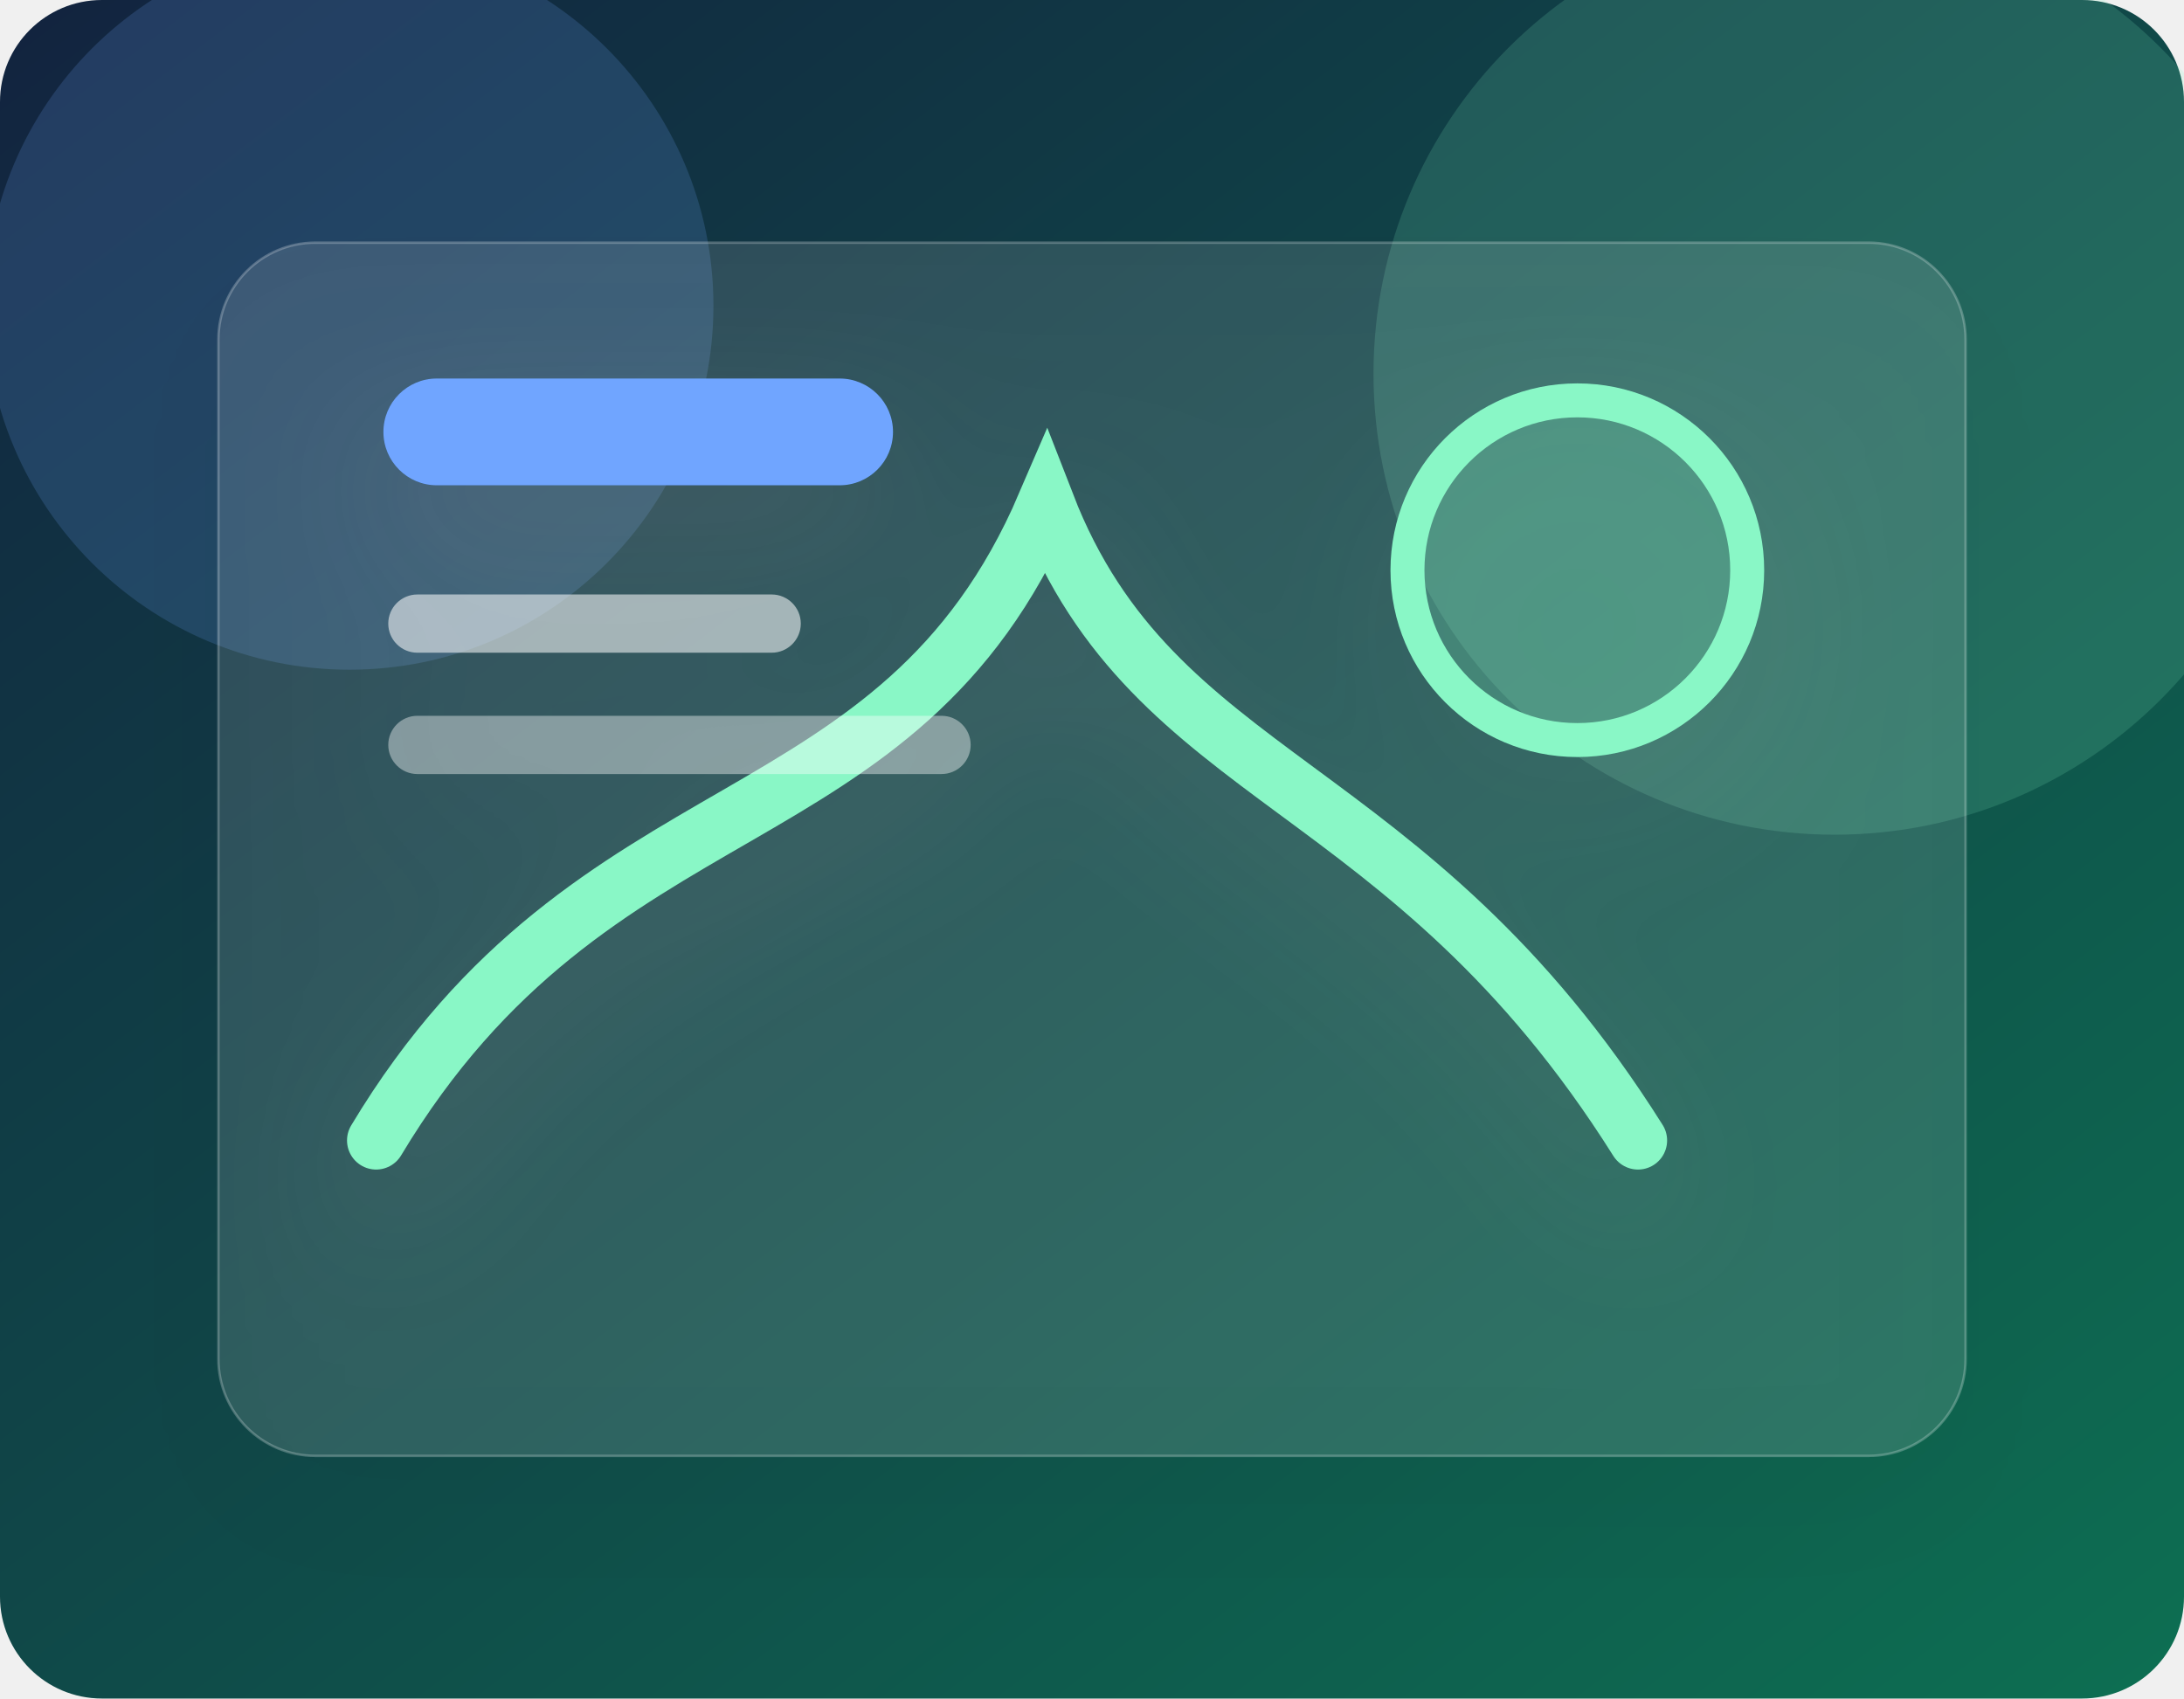
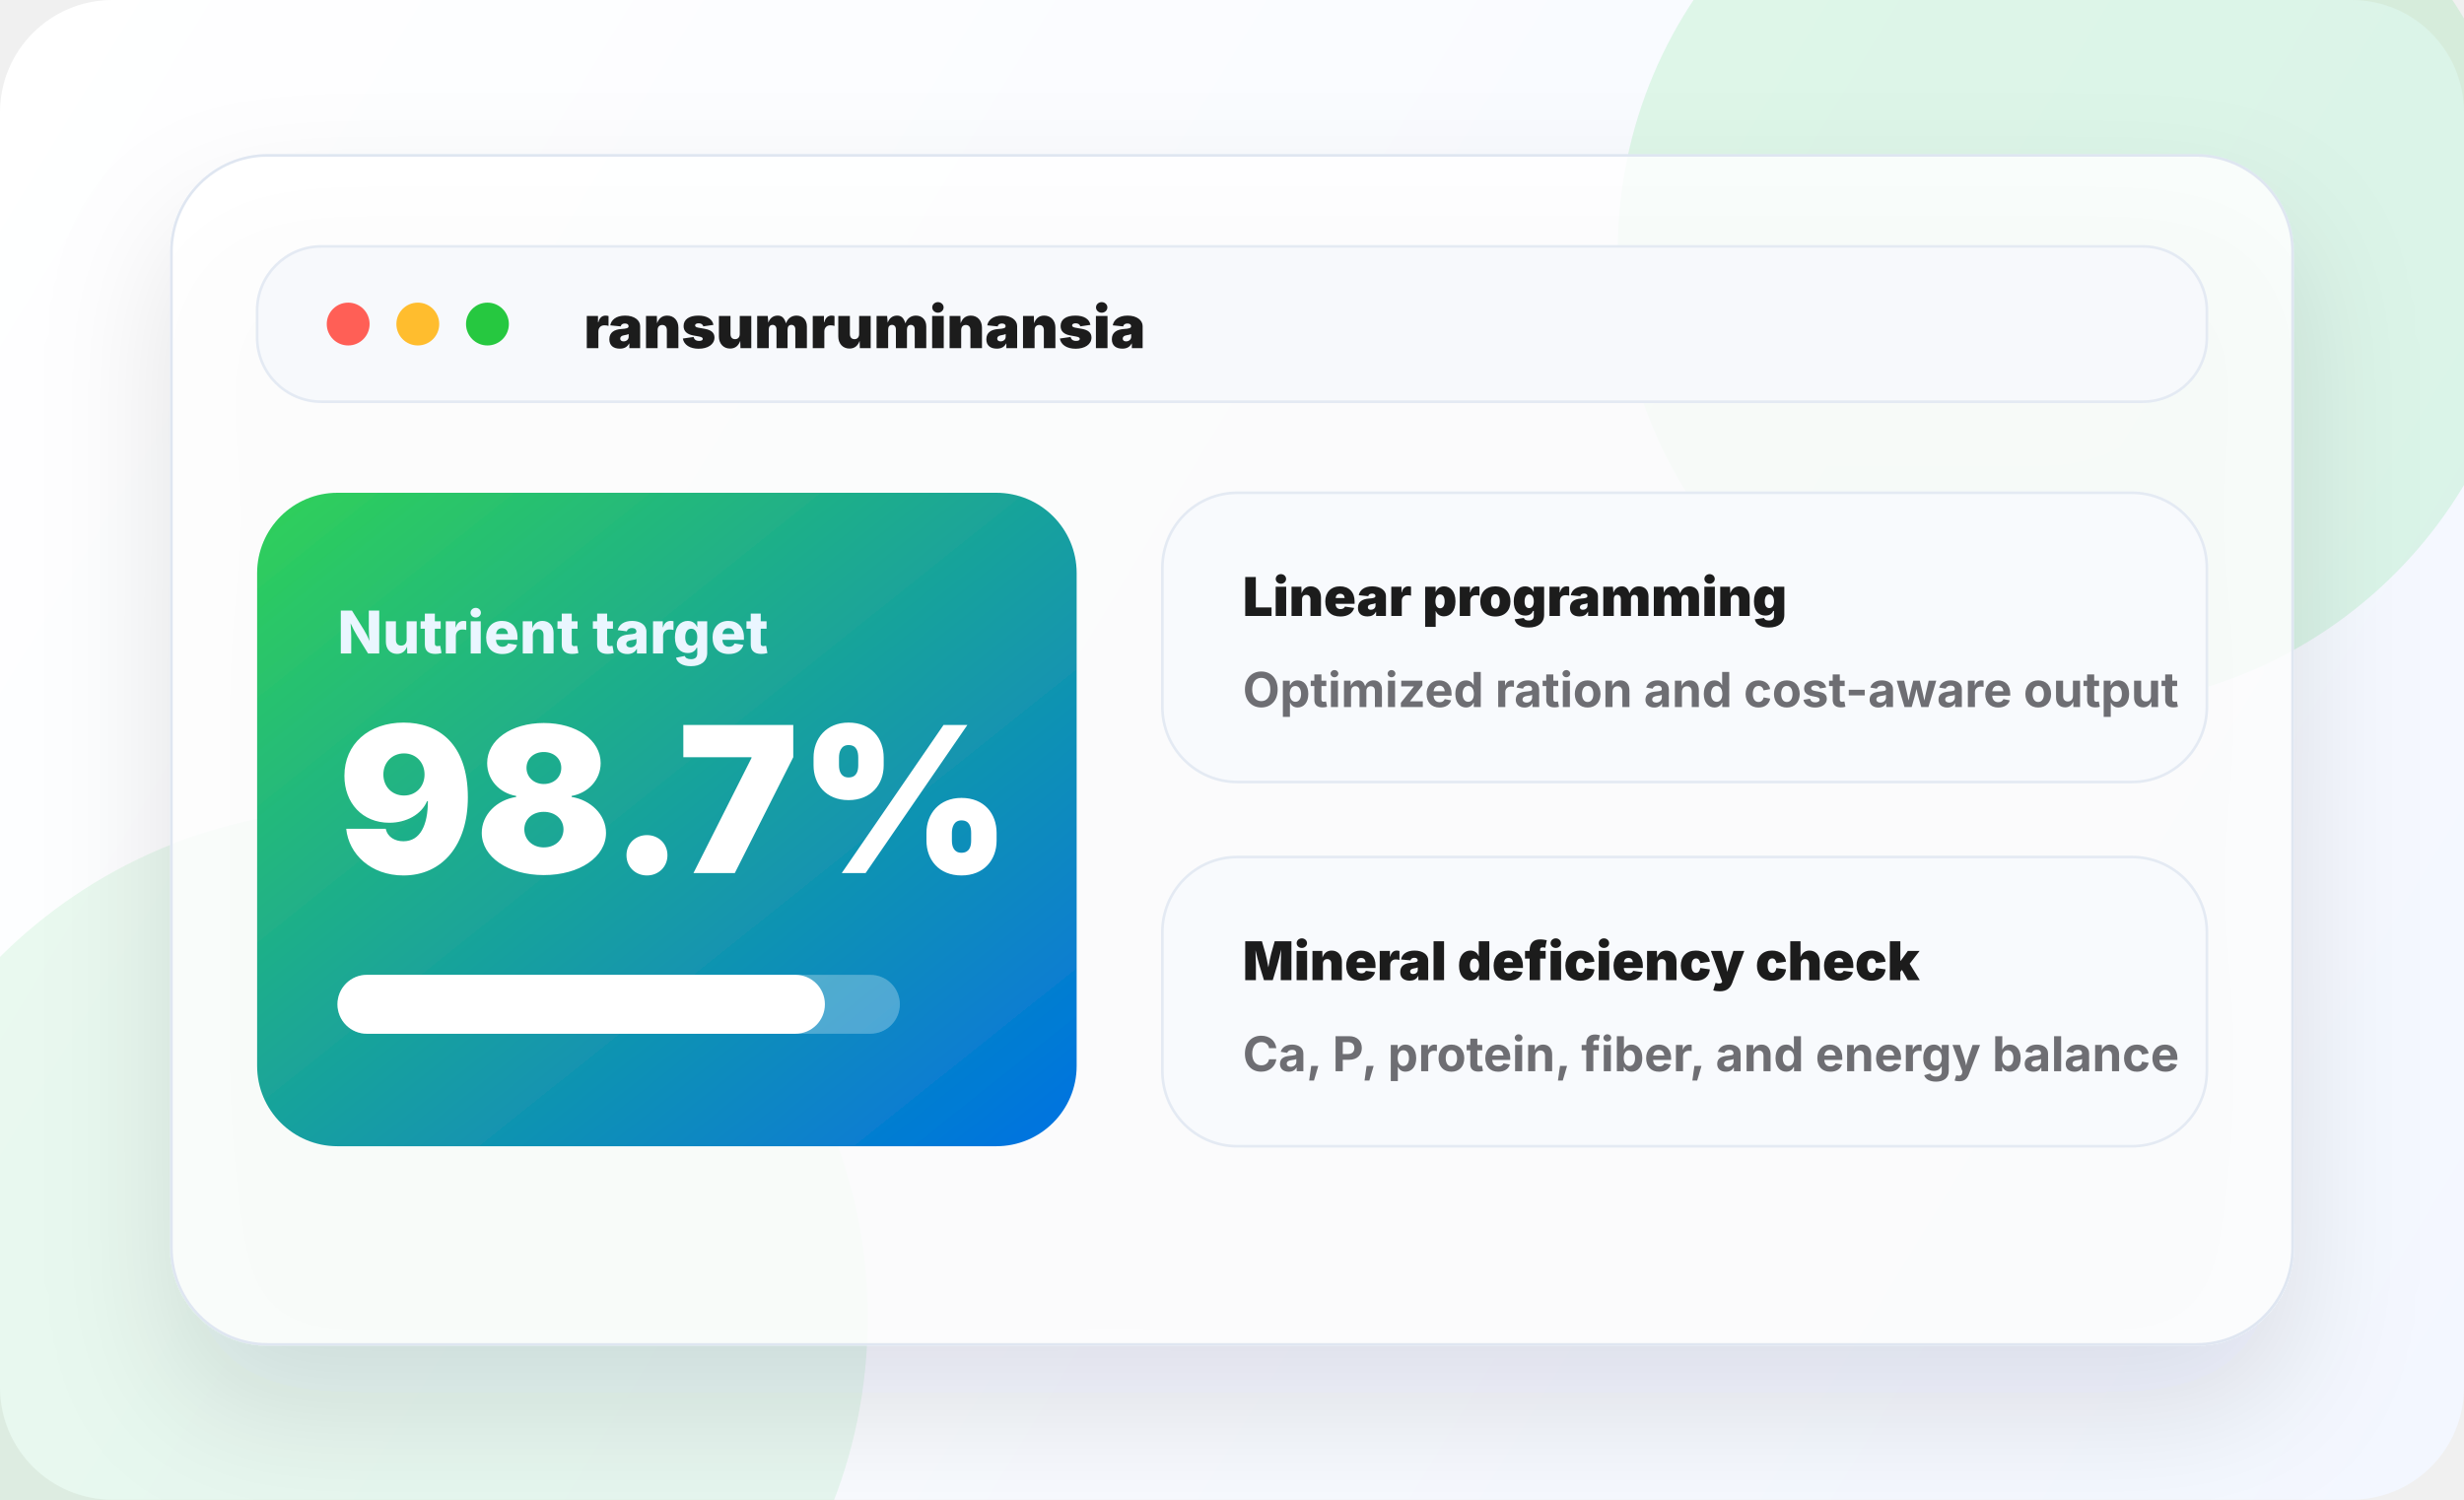
- <svg xmlns="http://www.w3.org/2000/svg" width="900" height="700" viewBox="0 0 900 700" role="img">
+ <svg xmlns="http://www.w3.org/2000/svg" viewBox="0 0 920 560" role="img" aria-labelledby="title desc">
  <defs>
-     <linearGradient id="bg" x1="0" y1="0" x2="1" y2="1">
-       <stop offset="0" stop-color="#12233f" />
-       <stop offset="1" stop-color="#0d6f52" />
+     <linearGradient id="bg" x1="0" y1="0" x2="920" y2="560" gradientUnits="userSpaceOnUse">
+       <stop stop-color="#FFFFFF" />
+       <stop offset="1" stop-color="#F3F7FF" />
    </linearGradient>
    <linearGradient id="accent" x1="0" y1="0" x2="1" y2="1">
-       <stop offset="0" stop-color="#89f7c6" />
-       <stop offset="1" stop-color="#70a5ff" />
+       <stop stop-color="#30D158" />
+       <stop offset="1" stop-color="#0071E3" />
    </linearGradient>
-     <filter id="shadow" x="-20%" y="-20%" width="140%" height="140%">
-       <feDropShadow dx="0" dy="24" stdDeviation="28" flood-color="#000" flood-opacity=".25" />
+     <filter id="shadow" x="-12%" y="-12%" width="124%" height="136%">
+       <feDropShadow dx="0" dy="24" stdDeviation="24" flood-color="#102033" flood-opacity="0.13" />
    </filter>
  </defs>
-   <rect width="100%" height="100%" rx="42" fill="url(#bg)" />
-   <circle cx="144" cy="126" r="150" fill="#70a5ff" opacity=".18" />
-   <circle cx="756" cy="154" r="190" fill="#89f7c6" opacity=".16" />
+   <rect width="920" height="560" rx="42" fill="url(#bg)" />
+   <circle cx="774" cy="94" r="170" fill="#30D158" opacity="0.14" />
+   <circle cx="134" cy="492" r="190" fill="#30D158" opacity="0.10" />
  <g filter="url(#shadow)">
-     <rect x="90" y="100" width="720" height="500" rx="40" fill="rgba(255,255,255,.12)" stroke="rgba(255,255,255,.24)" />
-     <path d="M155 470c90-150 215-120 276-262 45 116 149 111 244 262" fill="none" stroke="#89f7c6" stroke-width="24" stroke-linecap="round" />
-     <rect x="158" y="156" width="210" height="44" rx="22" fill="#70a5ff" />
-     <rect x="160" y="245" width="170" height="24" rx="12" fill="rgba(255,255,255,.55)" />
-     <rect x="160" y="295" width="240" height="24" rx="12" fill="rgba(255,255,255,.4)" />
-     <circle cx="650" cy="235" r="70" fill="rgba(137,247,198,.22)" stroke="#89f7c6" stroke-width="14" />
+     <rect x="64" y="58" width="792" height="444" rx="36" fill="#fff" fill-opacity="0.82" stroke="#DFE6F1" />
+     <rect x="96" y="92" width="728" height="58" rx="24" fill="#F7F9FC" stroke="#E4EAF3" />
+     <circle cx="130" cy="121" r="8" fill="#FF5F57" />
+     <circle cx="156" cy="121" r="8" fill="#FFBD2E" />
+     <circle cx="182" cy="121" r="8" fill="#28C840" />
+     <text x="218" y="130" font-family="-apple-system, BlinkMacSystemFont, Segoe UI, sans-serif" font-size="22" font-weight="900" fill="#1D1D1F">ransumruminansia</text>
+     <rect x="96" y="184" width="306" height="244" rx="30" fill="url(#accent)" />
+     <text x="126" y="244" font-family="-apple-system, BlinkMacSystemFont, Segoe UI, sans-serif" font-size="22" font-weight="800" fill="#EAF6FF">Nutrient target</text>
+     <text x="126" y="326" font-family="-apple-system, BlinkMacSystemFont, Segoe UI, sans-serif" font-size="76" font-weight="900" fill="#fff">98.7%</text>
+     <rect x="126" y="364" width="210" height="22" rx="11" fill="#fff" opacity="0.28" />
+     <rect x="126" y="364" width="182" height="22" rx="11" fill="#fff" />
+     <rect x="434" y="184" width="390" height="108" rx="28" fill="#F8FAFD" stroke="#E4EAF3" />
+     <text x="464" y="230" font-family="-apple-system, BlinkMacSystemFont, Segoe UI, sans-serif" font-size="20" font-weight="900" fill="#1D1D1F">Linear programming</text>
+     <text x="464" y="264" font-family="-apple-system, BlinkMacSystemFont, Segoe UI, sans-serif" font-size="18" font-weight="700" fill="#6E6E73">Optimized ration and cost-aware output</text>
+     <rect x="434" y="320" width="390" height="108" rx="28" fill="#F8FAFD" stroke="#E4EAF3" />
+     <text x="464" y="366" font-family="-apple-system, BlinkMacSystemFont, Segoe UI, sans-serif" font-size="20" font-weight="900" fill="#1D1D1F">Mineral deficiency check</text>
+     <text x="464" y="400" font-family="-apple-system, BlinkMacSystemFont, Segoe UI, sans-serif" font-size="18" font-weight="700" fill="#6E6E73">Ca, P, protein, fiber, and energy balance</text>
  </g>
</svg>
